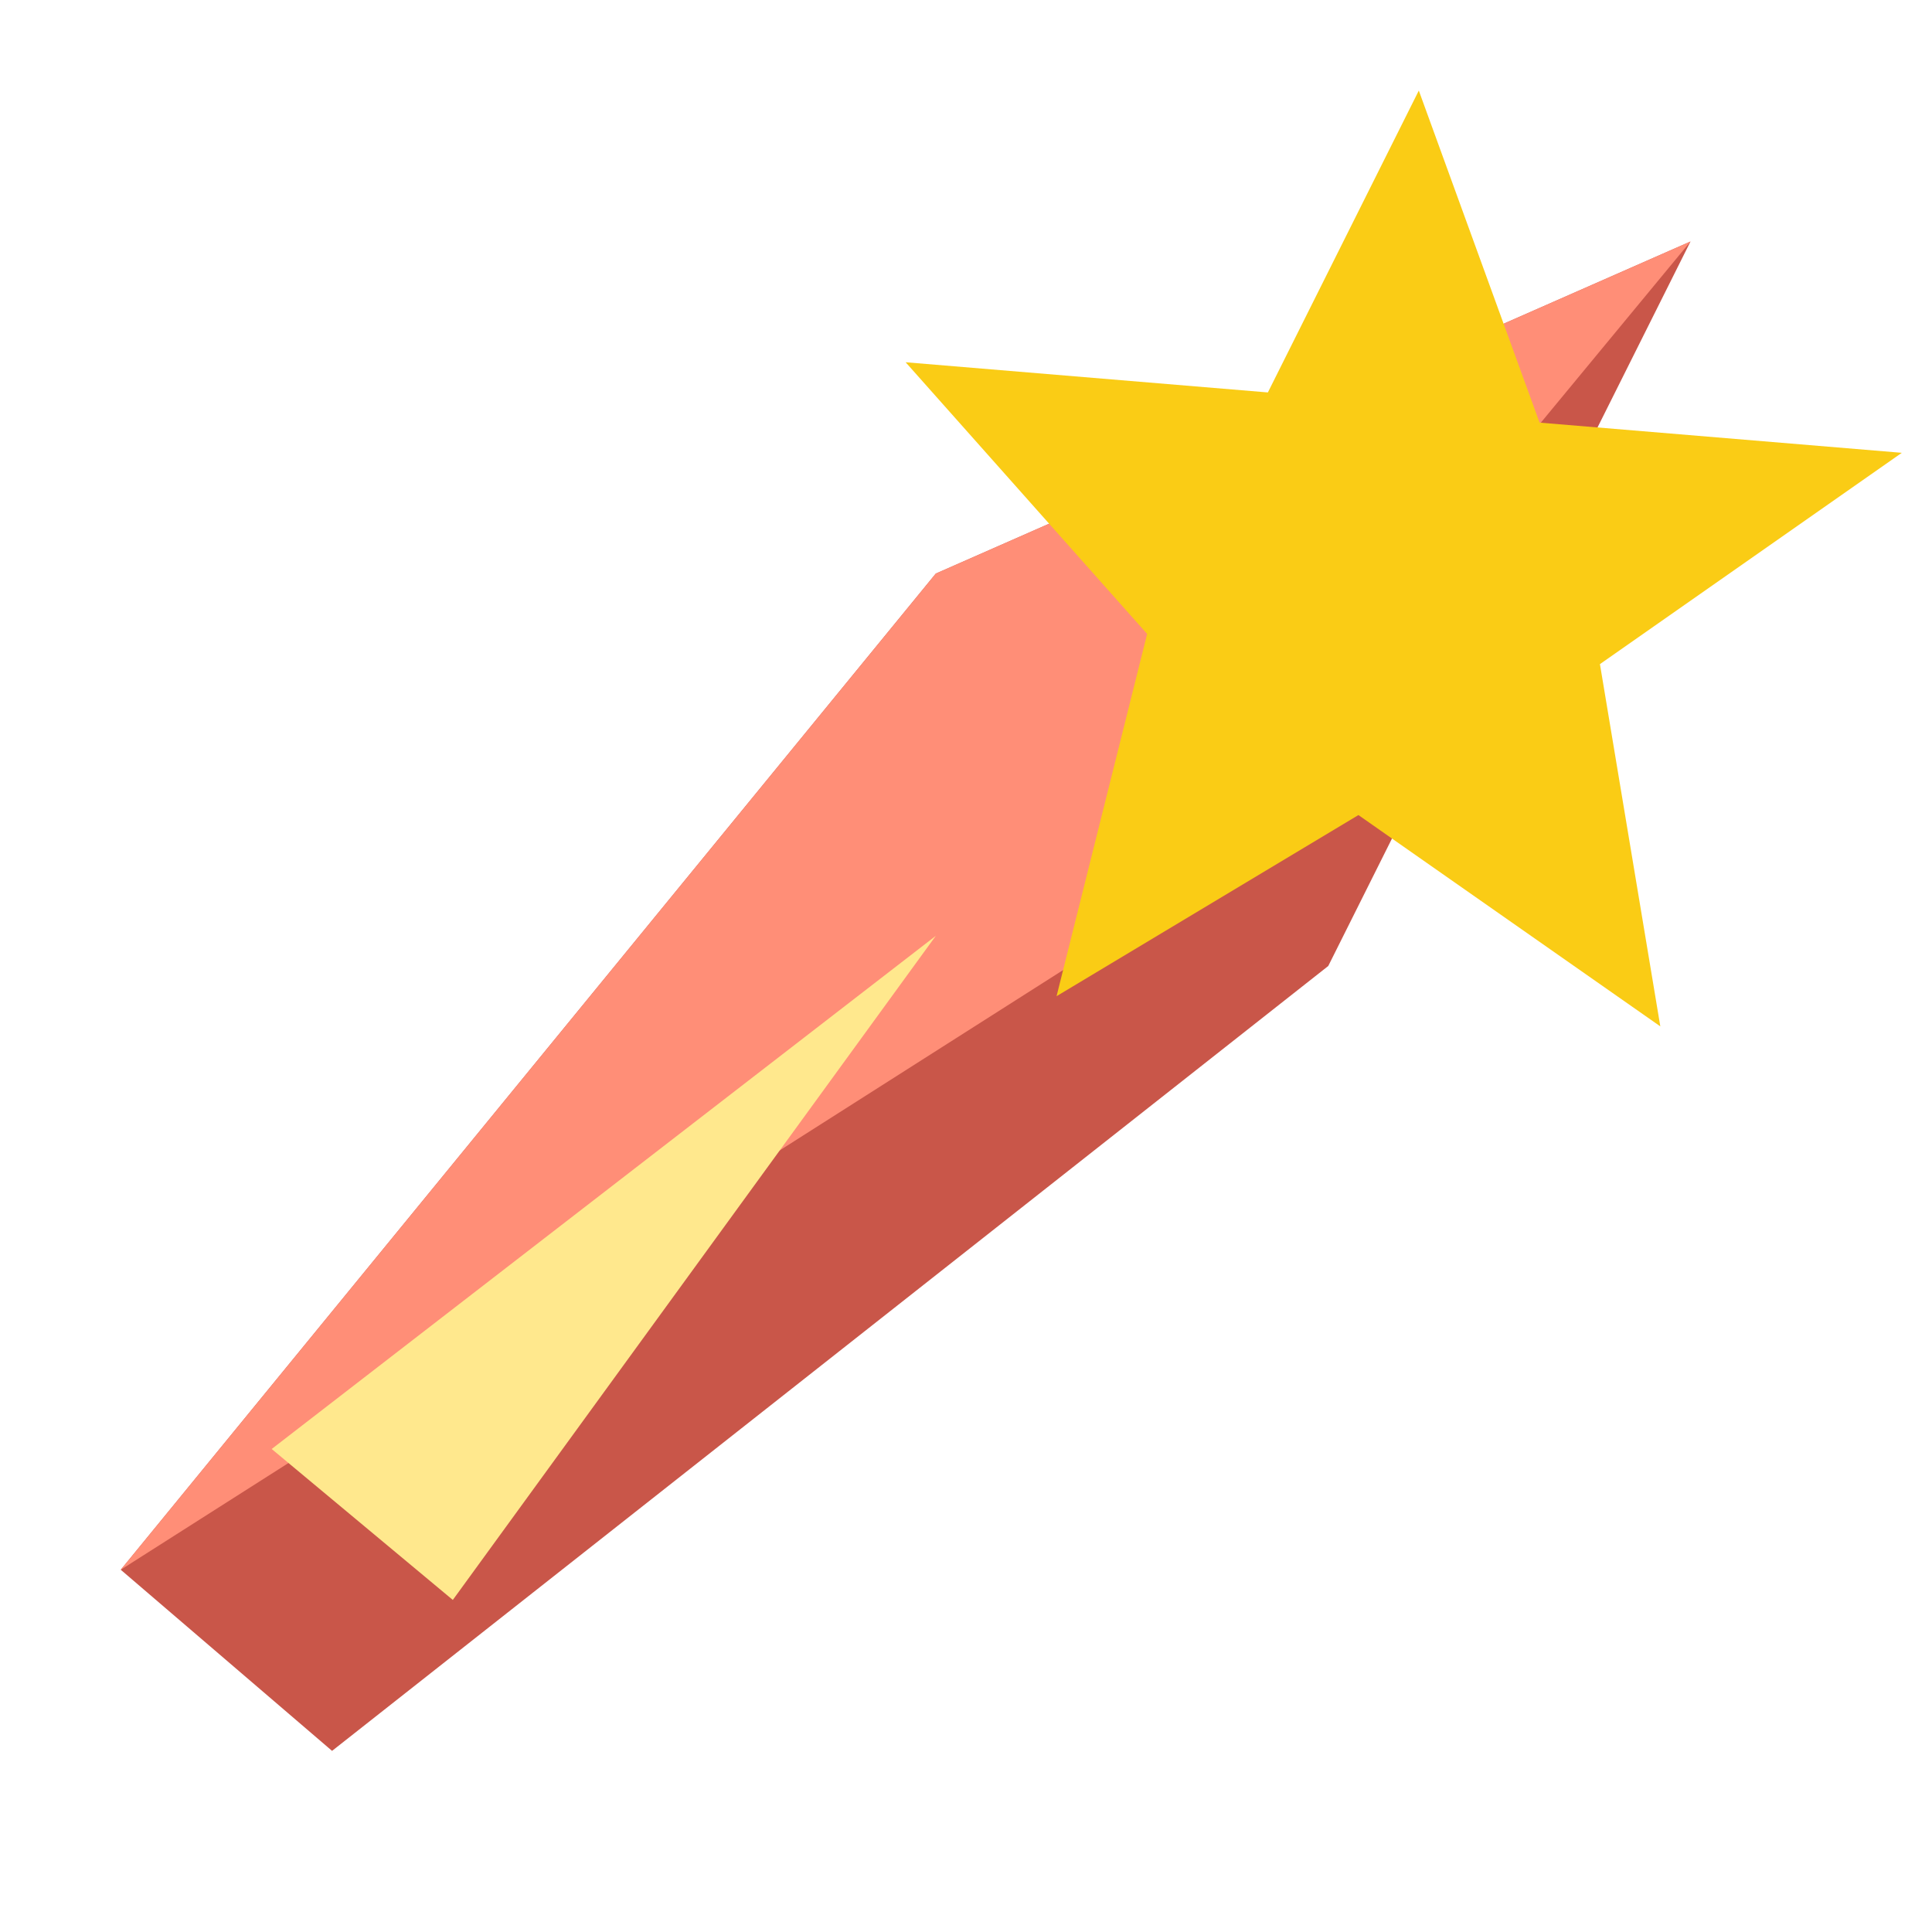
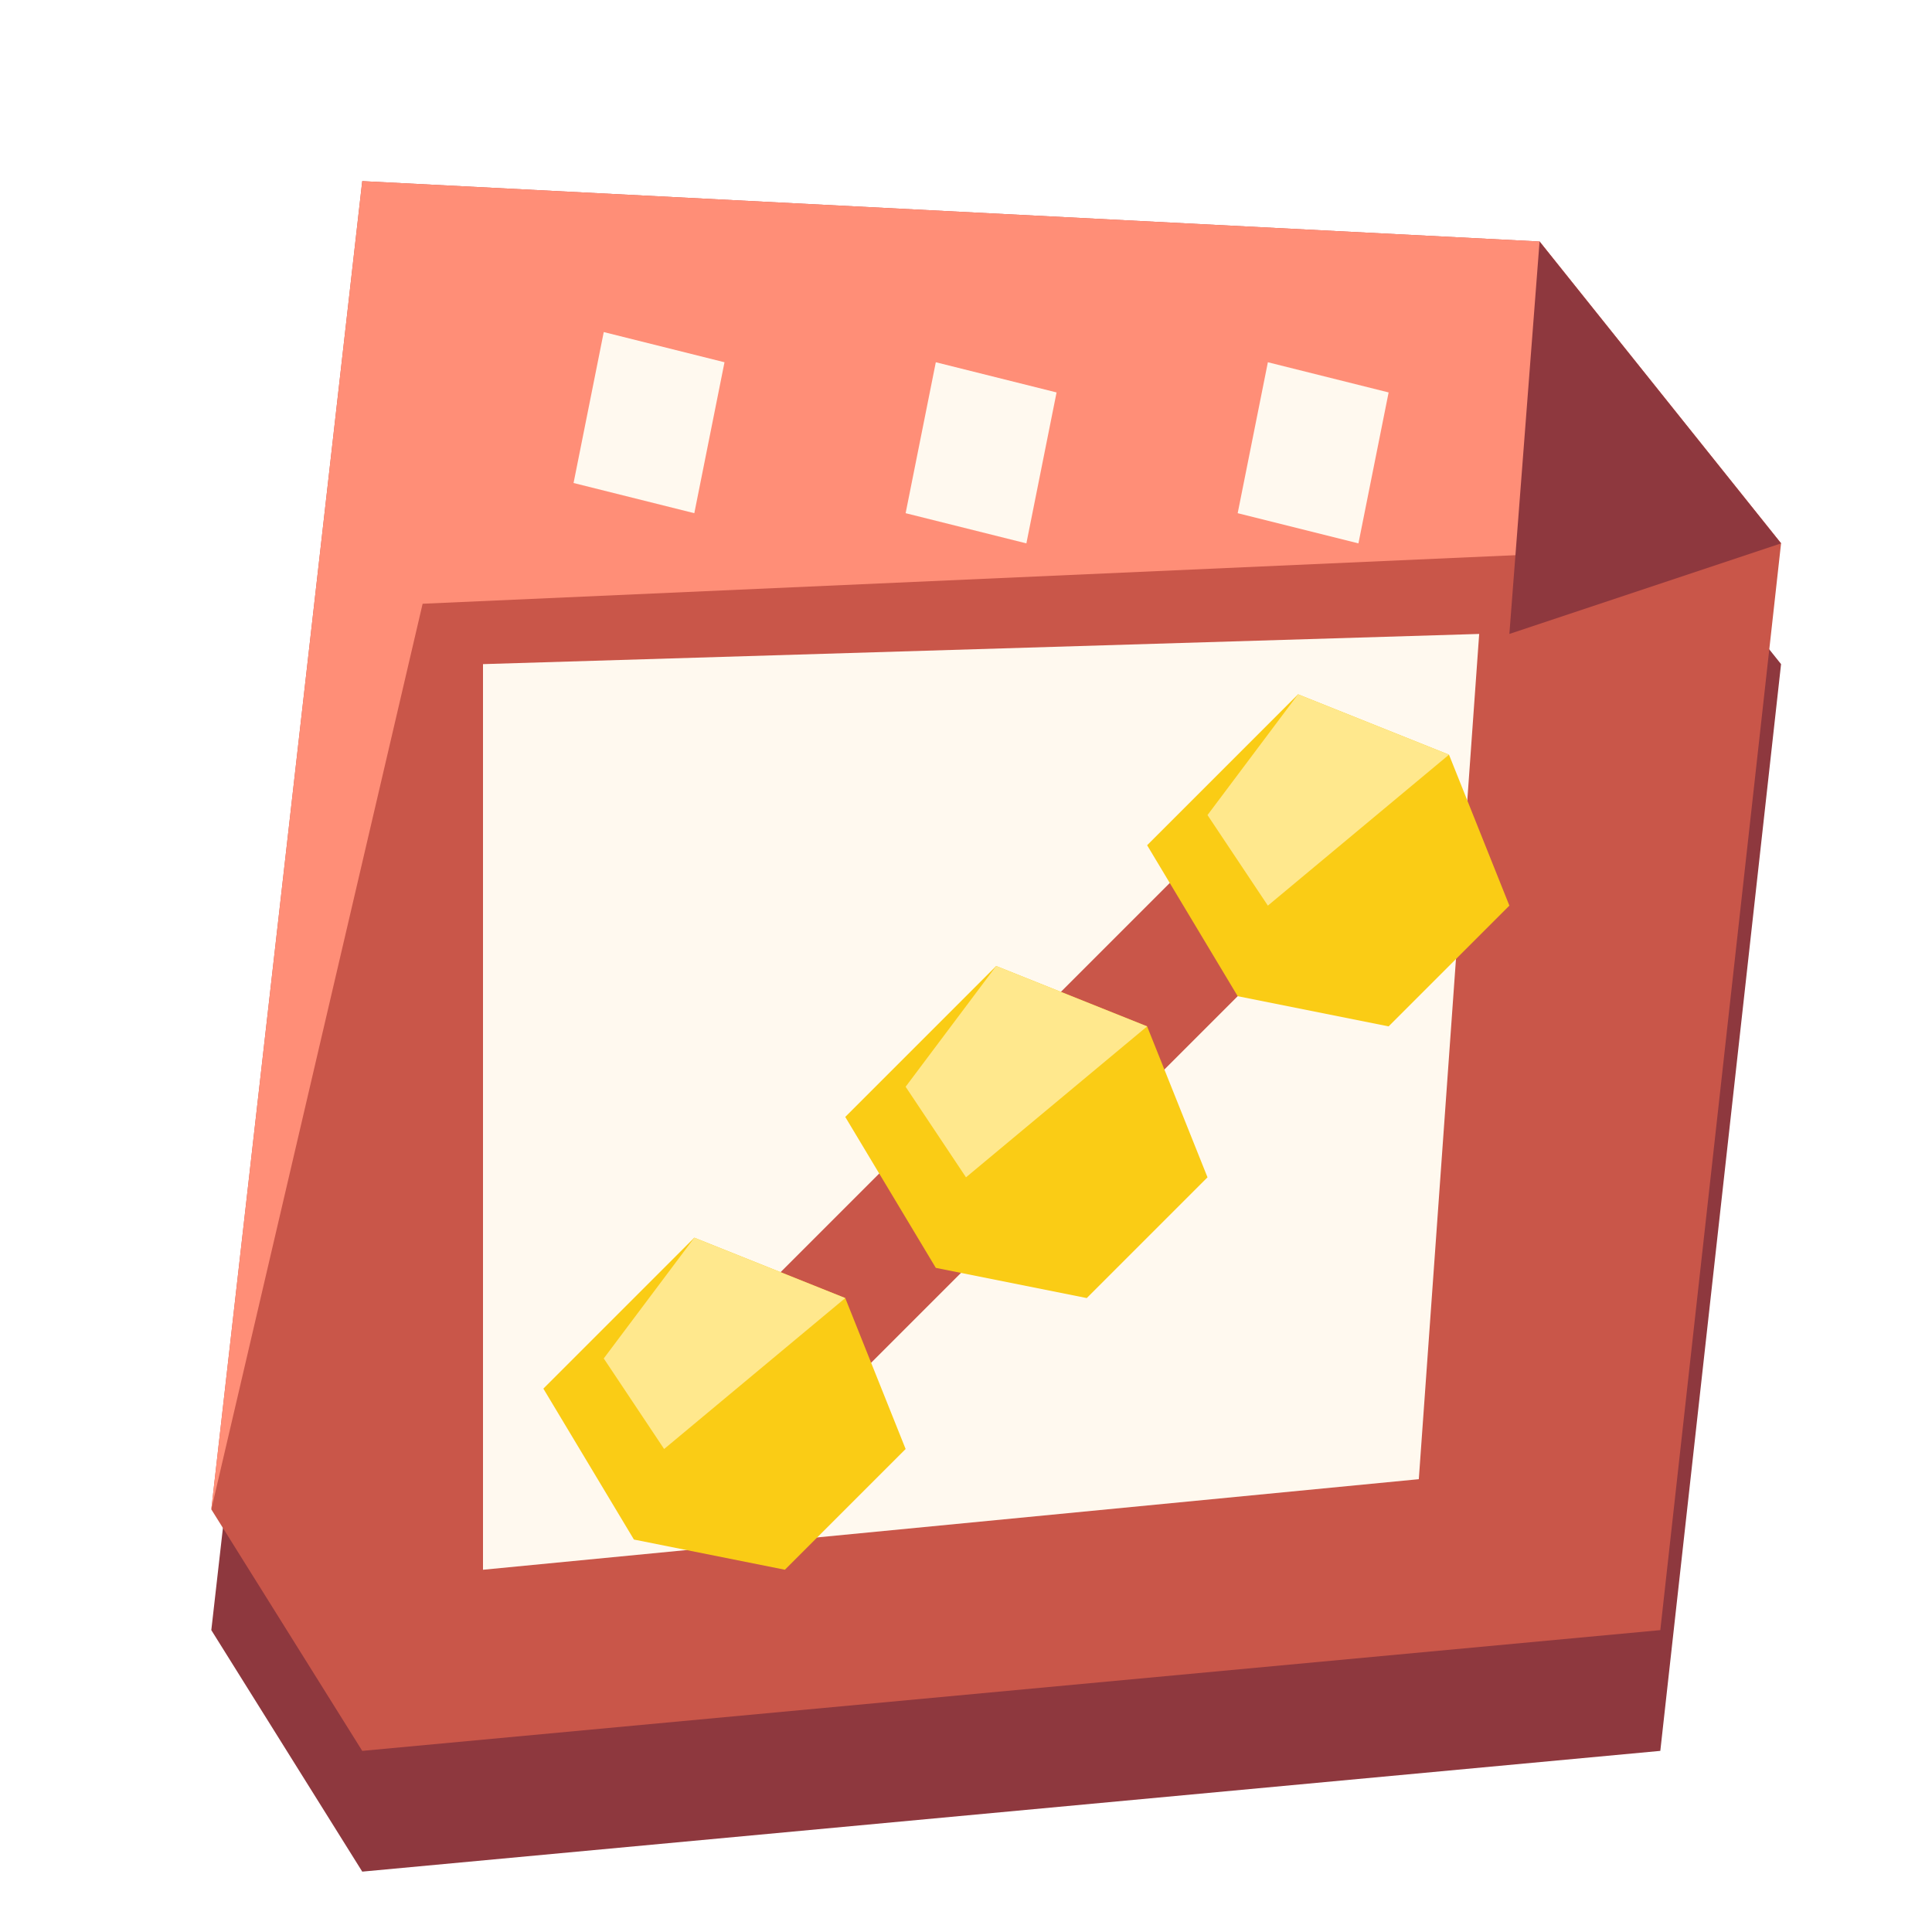
<svg xmlns="http://www.w3.org/2000/svg" viewBox="0 0 64 64">
-   <path fill="#C95649" d="m4 52 27-33 25-11-12 24-33 26Z" />
-   <path fill="#FF8E77" d="m4 52 27-33 25-11-19 23Z" />
-   <path fill="#FFE88D" d="m9 48 22-17-16 22Z" />
-   <path fill="#FACC15" d="m47 3 4 11 12 1-10 7 2 12-10-7-10 6 3-12-8-9 12 1Z" />
+   <path fill="#8E383E" d="m12 10 39 2 8 10-4 36-43 4-5-8Z" />
+   <path fill="#C95649" d="m12 6 39 2 8 10-4 36-43 4-5-8Z" />
+   <path fill="#FF8E77" d="m12 6 39 2 8 10-45 2-7 30Z" />
+   <path fill="#FFF9EF" d="m16 22 33-1-2 28-31 3Z" />
+   <path fill="#8E383E" d="m51 8 8 10-9 3Z" />
+   <path fill="#FFF9EF" d="m20 11 4 1-1 5-4-1Zm11 1 4 1-1 5-4-1Zm11 0 4 1-1 5-4-1Z" />
+   <path fill="#C95649" d="m21 47 20-20 3 3-20 20Z" />
+   <path fill="#FACC15" d="m23 41 5 2 2 5-4 4-5-1-3-5Z" />
+   <path fill="#FFE88D" d="m23 41 5 2-6 5-2-3Z" />
+   <path fill="#FACC15" d="m33 32 5 2 2 5-4 4-5-1-3-5Z" />
+   <path fill="#FFE88D" d="m33 32 5 2-6 5-2-3Z" />
+   <path fill="#FACC15" d="m43 23 5 2 2 5-4 4-5-1-3-5Z" />
+   <path fill="#FFE88D" d="m43 23 5 2-6 5-2-3Z" />
</svg>
